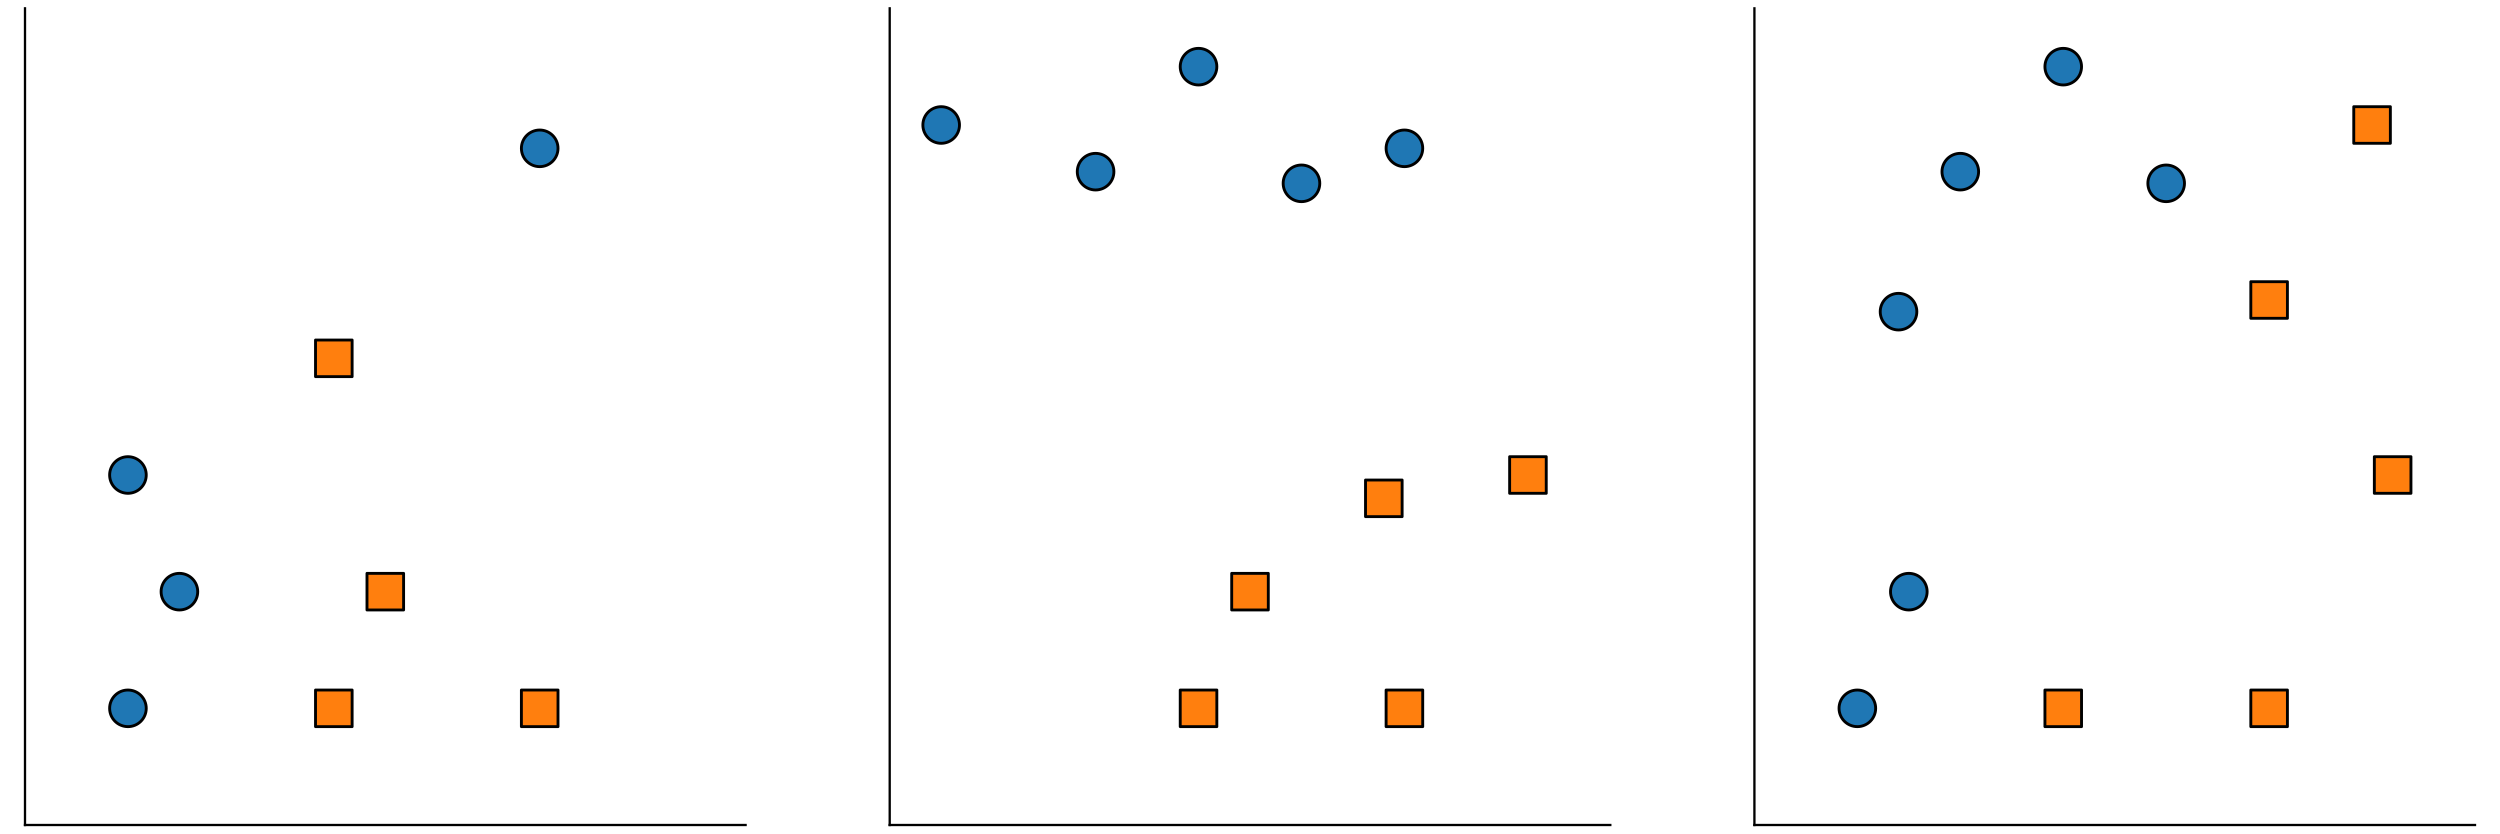
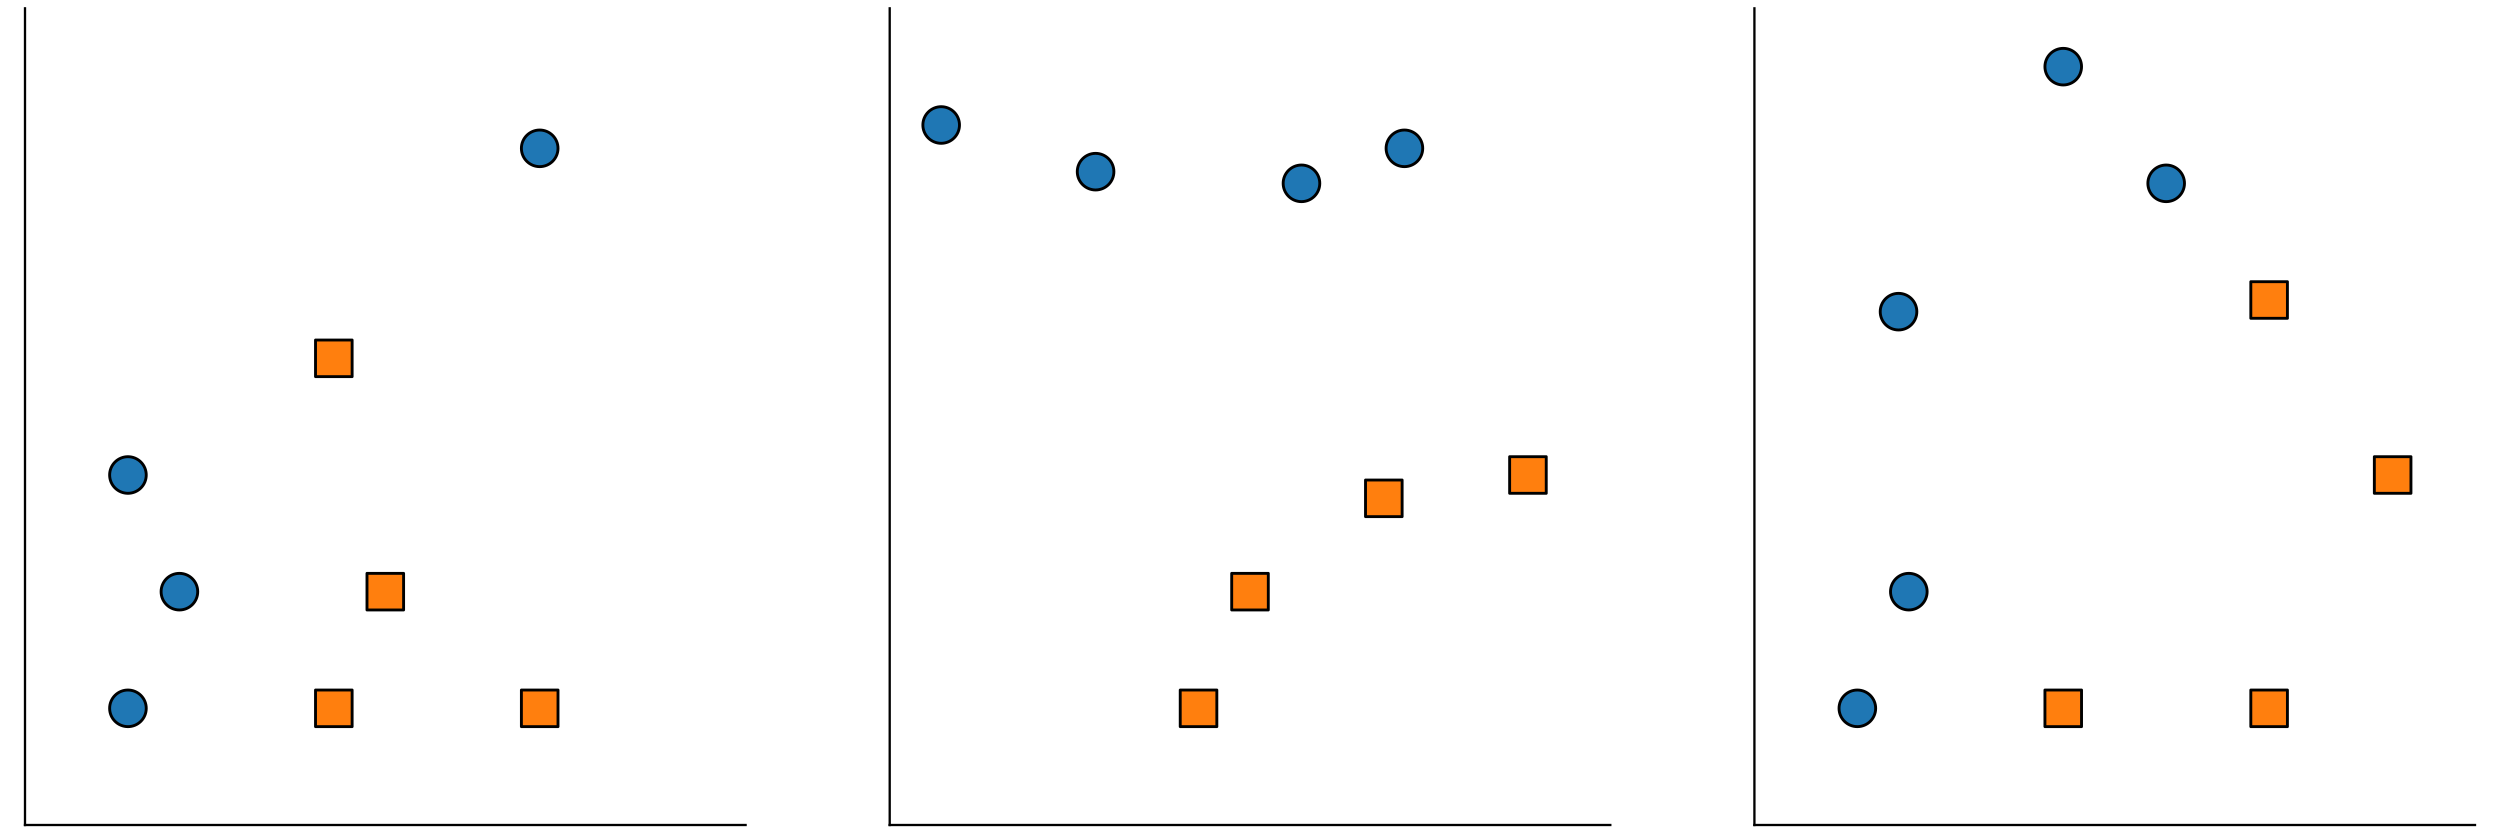
<svg xmlns="http://www.w3.org/2000/svg" xmlns:xlink="http://www.w3.org/1999/xlink" height="288pt" version="1.1" viewBox="0 0 864 288" width="864pt">
  <defs>
    <style type="text/css">
*{stroke-linecap:butt;stroke-linejoin:round;}
  </style>
  </defs>
  <g id="figure_1">
    <g id="patch_1">
      <path d="M 0 288  L 864 288  L 864 0  L 0 0  z " style="fill:none;" />
    </g>
    <g id="axes_1">
      <g id="patch_2">
        <path d="M 8.64 285.12  L 257.675 285.12  L 257.675 2.88  L 8.64 2.88  z " style="fill:none;" />
      </g>
      <g id="PathCollection_1">
        <defs>
-           <path d="M 0 6.325  C 1.677 6.325 3.286 5.658 4.472 4.472  C 5.658 3.286 6.325 1.677 6.325 0  C 6.325 -1.677 5.658 -3.286 4.472 -4.472  C 3.286 -5.658 1.677 -6.325 0 -6.325  C -1.677 -6.325 -3.286 -5.658 -4.472 -4.472  C -5.658 -3.286 -6.325 -1.677 -6.325 0  C -6.325 1.677 -5.658 3.286 -4.472 4.472  C -3.286 5.658 -1.677 6.325 0 6.325  z " id="m80fd96f037" style="stroke:#000000;" />
+           <path d="M 0 6.325  C 1.677 6.325 3.286 5.658 4.472 4.472  C 5.658 3.286 6.325 1.677 6.325 0  C 6.325 -1.677 5.658 -3.286 4.472 -4.472  C 3.286 -5.658 1.677 -6.325 0 -6.325  C -1.677 -6.325 -3.286 -5.658 -4.472 -4.472  C -5.658 -3.286 -6.325 -1.677 -6.325 0  C -6.325 1.677 -5.658 3.286 -4.472 4.472  C -3.286 5.658 -1.677 6.325 0 6.325  z " id="mf2418afd66" style="stroke:#000000;" />
        </defs>
-         <g clip-path="url(#pc69abccf6c)">
-           <use style="fill:#1f77b4;stroke:#000000;" x="44.216" xlink:href="#m80fd96f037" y="244.8" />
-           <use style="fill:#1f77b4;stroke:#000000;" x="44.216" xlink:href="#m80fd96f037" y="164.16" />
-           <use style="fill:#1f77b4;stroke:#000000;" x="62.005" xlink:href="#m80fd96f037" y="204.48" />
-           <use style="fill:#1f77b4;stroke:#000000;" x="186.522" xlink:href="#m80fd96f037" y="51.264" />
+         <g clip-path="url(#p72dd11303f)">
+           <use style="fill:#1f77b4;stroke:#000000;" x="44.216" xlink:href="#mf2418afd66" y="244.8" />
+           <use style="fill:#1f77b4;stroke:#000000;" x="44.216" xlink:href="#mf2418afd66" y="164.16" />
+           <use style="fill:#1f77b4;stroke:#000000;" x="62.005" xlink:href="#mf2418afd66" y="204.48" />
+           <use style="fill:#1f77b4;stroke:#000000;" x="186.522" xlink:href="#mf2418afd66" y="51.264" />
        </g>
      </g>
      <g id="PathCollection_2">
        <defs>
-           <path d="M -6.325 6.325  L 6.325 6.325  L 6.325 -6.325  L -6.325 -6.325  z " id="m0c86bee5bd" style="stroke:#000000;" />
+           <path d="M -6.325 6.325  L 6.325 6.325  L 6.325 -6.325  L -6.325 -6.325  z " id="mbc7c4748a9" style="stroke:#000000;" />
        </defs>
-         <g clip-path="url(#pc69abccf6c)">
-           <use style="fill:#ff7f0e;stroke:#000000;" x="115.369" xlink:href="#m0c86bee5bd" y="244.8" />
-           <use style="fill:#ff7f0e;stroke:#000000;" x="115.369" xlink:href="#m0c86bee5bd" y="123.84" />
-           <use style="fill:#ff7f0e;stroke:#000000;" x="133.158" xlink:href="#m0c86bee5bd" y="204.48" />
-           <use style="fill:#ff7f0e;stroke:#000000;" x="186.522" xlink:href="#m0c86bee5bd" y="244.8" />
+         <g clip-path="url(#p72dd11303f)">
+           <use style="fill:#ff7f0e;stroke:#000000;" x="115.369" xlink:href="#mbc7c4748a9" y="244.8" />
+           <use style="fill:#ff7f0e;stroke:#000000;" x="115.369" xlink:href="#mbc7c4748a9" y="123.84" />
+           <use style="fill:#ff7f0e;stroke:#000000;" x="133.158" xlink:href="#mbc7c4748a9" y="204.48" />
+           <use style="fill:#ff7f0e;stroke:#000000;" x="186.522" xlink:href="#mbc7c4748a9" y="244.8" />
        </g>
      </g>
      <g id="matplotlib.axis_1" />
      <g id="matplotlib.axis_2" />
      <g id="patch_3">
        <path d="M 8.64 285.12  L 8.64 2.88  " style="fill:none;stroke:#000000;stroke-linecap:square;stroke-linejoin:miter;stroke-width:0.8;" />
      </g>
      <g id="patch_4">
        <path d="M 8.64 285.12  L 257.675 285.12  " style="fill:none;stroke:#000000;stroke-linecap:square;stroke-linejoin:miter;stroke-width:0.8;" />
      </g>
    </g>
    <g id="axes_2">
      <g id="patch_5">
        <path d="M 307.482 285.12  L 556.518 285.12  L 556.518 2.88  L 307.482 2.88  z " style="fill:none;" />
      </g>
      <g id="PathCollection_3">
-         <g clip-path="url(#p622633705e)">
-           <use style="fill:#1f77b4;stroke:#000000;" x="325.271" xlink:href="#m80fd96f037" y="43.2" />
-           <use style="fill:#1f77b4;stroke:#000000;" x="378.635" xlink:href="#m80fd96f037" y="59.328" />
-           <use style="fill:#1f77b4;stroke:#000000;" x="414.212" xlink:href="#m80fd96f037" y="23.04" />
-           <use style="fill:#1f77b4;stroke:#000000;" x="449.788" xlink:href="#m80fd96f037" y="63.36" />
-           <use style="fill:#1f77b4;stroke:#000000;" x="485.365" xlink:href="#m80fd96f037" y="51.264" />
+         <g clip-path="url(#pc0704c7d5c)">
+           <use style="fill:#1f77b4;stroke:#000000;" x="325.271" xlink:href="#mf2418afd66" y="43.2" />
+           <use style="fill:#1f77b4;stroke:#000000;" x="378.635" xlink:href="#mf2418afd66" y="59.328" />
+           <use style="fill:#1f77b4;stroke:#000000;" x="449.788" xlink:href="#mf2418afd66" y="63.36" />
+           <use style="fill:#1f77b4;stroke:#000000;" x="485.365" xlink:href="#mf2418afd66" y="51.264" />
        </g>
      </g>
      <g id="PathCollection_4">
-         <g clip-path="url(#p622633705e)">
-           <use style="fill:#ff7f0e;stroke:#000000;" x="414.212" xlink:href="#m0c86bee5bd" y="244.8" />
-           <use style="fill:#ff7f0e;stroke:#000000;" x="432" xlink:href="#m0c86bee5bd" y="204.48" />
-           <use style="fill:#ff7f0e;stroke:#000000;" x="485.365" xlink:href="#m0c86bee5bd" y="244.8" />
-           <use style="fill:#ff7f0e;stroke:#000000;" x="528.056" xlink:href="#m0c86bee5bd" y="164.16" />
-           <use style="fill:#ff7f0e;stroke:#000000;" x="478.249" xlink:href="#m0c86bee5bd" y="172.224" />
+         <g clip-path="url(#pc0704c7d5c)">
+           <use style="fill:#ff7f0e;stroke:#000000;" x="414.212" xlink:href="#mbc7c4748a9" y="244.8" />
+           <use style="fill:#ff7f0e;stroke:#000000;" x="432" xlink:href="#mbc7c4748a9" y="204.48" />
+           <use style="fill:#ff7f0e;stroke:#000000;" x="528.056" xlink:href="#mbc7c4748a9" y="164.16" />
+           <use style="fill:#ff7f0e;stroke:#000000;" x="478.249" xlink:href="#mbc7c4748a9" y="172.224" />
        </g>
      </g>
      <g id="matplotlib.axis_3" />
      <g id="matplotlib.axis_4" />
      <g id="patch_6">
        <path d="M 307.482 285.12  L 307.482 2.88  " style="fill:none;stroke:#000000;stroke-linecap:square;stroke-linejoin:miter;stroke-width:0.8;" />
      </g>
      <g id="patch_7">
        <path d="M 307.482 285.12  L 556.518 285.12  " style="fill:none;stroke:#000000;stroke-linecap:square;stroke-linejoin:miter;stroke-width:0.8;" />
      </g>
    </g>
    <g id="axes_3">
      <g id="patch_8">
        <path d="M 606.325 285.12  L 855.36 285.12  L 855.36 2.88  L 606.325 2.88  z " style="fill:none;" />
      </g>
      <g id="PathCollection_5">
-         <g clip-path="url(#p375168dcbd)">
-           <use style="fill:#1f77b4;stroke:#000000;" x="641.901" xlink:href="#m80fd96f037" y="244.8" />
-           <use style="fill:#1f77b4;stroke:#000000;" x="659.689" xlink:href="#m80fd96f037" y="204.48" />
-           <use style="fill:#1f77b4;stroke:#000000;" x="656.132" xlink:href="#m80fd96f037" y="107.712" />
-           <use style="fill:#1f77b4;stroke:#000000;" x="677.478" xlink:href="#m80fd96f037" y="59.328" />
-           <use style="fill:#1f77b4;stroke:#000000;" x="713.054" xlink:href="#m80fd96f037" y="23.04" />
-           <use style="fill:#1f77b4;stroke:#000000;" x="748.631" xlink:href="#m80fd96f037" y="63.36" />
+         <g clip-path="url(#pe3fae9de34)">
+           <use style="fill:#1f77b4;stroke:#000000;" x="641.901" xlink:href="#mf2418afd66" y="244.8" />
+           <use style="fill:#1f77b4;stroke:#000000;" x="659.689" xlink:href="#mf2418afd66" y="204.48" />
+           <use style="fill:#1f77b4;stroke:#000000;" x="656.132" xlink:href="#mf2418afd66" y="107.712" />
+           <use style="fill:#1f77b4;stroke:#000000;" x="713.054" xlink:href="#mf2418afd66" y="23.04" />
+           <use style="fill:#1f77b4;stroke:#000000;" x="748.631" xlink:href="#mf2418afd66" y="63.36" />
        </g>
      </g>
      <g id="PathCollection_6">
-         <g clip-path="url(#p375168dcbd)">
-           <use style="fill:#ff7f0e;stroke:#000000;" x="713.054" xlink:href="#m0c86bee5bd" y="244.8" />
-           <use style="fill:#ff7f0e;stroke:#000000;" x="784.207" xlink:href="#m0c86bee5bd" y="103.68" />
-           <use style="fill:#ff7f0e;stroke:#000000;" x="784.207" xlink:href="#m0c86bee5bd" y="244.8" />
-           <use style="fill:#ff7f0e;stroke:#000000;" x="826.899" xlink:href="#m0c86bee5bd" y="164.16" />
-           <use style="fill:#ff7f0e;stroke:#000000;" x="819.784" xlink:href="#m0c86bee5bd" y="43.2" />
+         <g clip-path="url(#pe3fae9de34)">
+           <use style="fill:#ff7f0e;stroke:#000000;" x="713.054" xlink:href="#mbc7c4748a9" y="244.8" />
+           <use style="fill:#ff7f0e;stroke:#000000;" x="784.207" xlink:href="#mbc7c4748a9" y="103.68" />
+           <use style="fill:#ff7f0e;stroke:#000000;" x="784.207" xlink:href="#mbc7c4748a9" y="244.8" />
+           <use style="fill:#ff7f0e;stroke:#000000;" x="826.899" xlink:href="#mbc7c4748a9" y="164.16" />
        </g>
      </g>
      <g id="matplotlib.axis_5" />
      <g id="matplotlib.axis_6" />
      <g id="patch_9">
        <path d="M 606.325 285.12  L 606.325 2.88  " style="fill:none;stroke:#000000;stroke-linecap:square;stroke-linejoin:miter;stroke-width:0.8;" />
      </g>
      <g id="patch_10">
        <path d="M 606.325 285.12  L 855.36 285.12  " style="fill:none;stroke:#000000;stroke-linecap:square;stroke-linejoin:miter;stroke-width:0.8;" />
      </g>
    </g>
  </g>
  <defs>
-     <clipPath id="pc69abccf6c">
+     <clipPath id="p72dd11303f">
      <rect height="282.24" width="249.035" x="8.64" y="2.88" />
    </clipPath>
-     <clipPath id="p622633705e">
+     <clipPath id="pc0704c7d5c">
      <rect height="282.24" width="249.035" x="307.482" y="2.88" />
    </clipPath>
-     <clipPath id="p375168dcbd">
+     <clipPath id="pe3fae9de34">
      <rect height="282.24" width="249.035" x="606.325" y="2.88" />
    </clipPath>
  </defs>
</svg>
